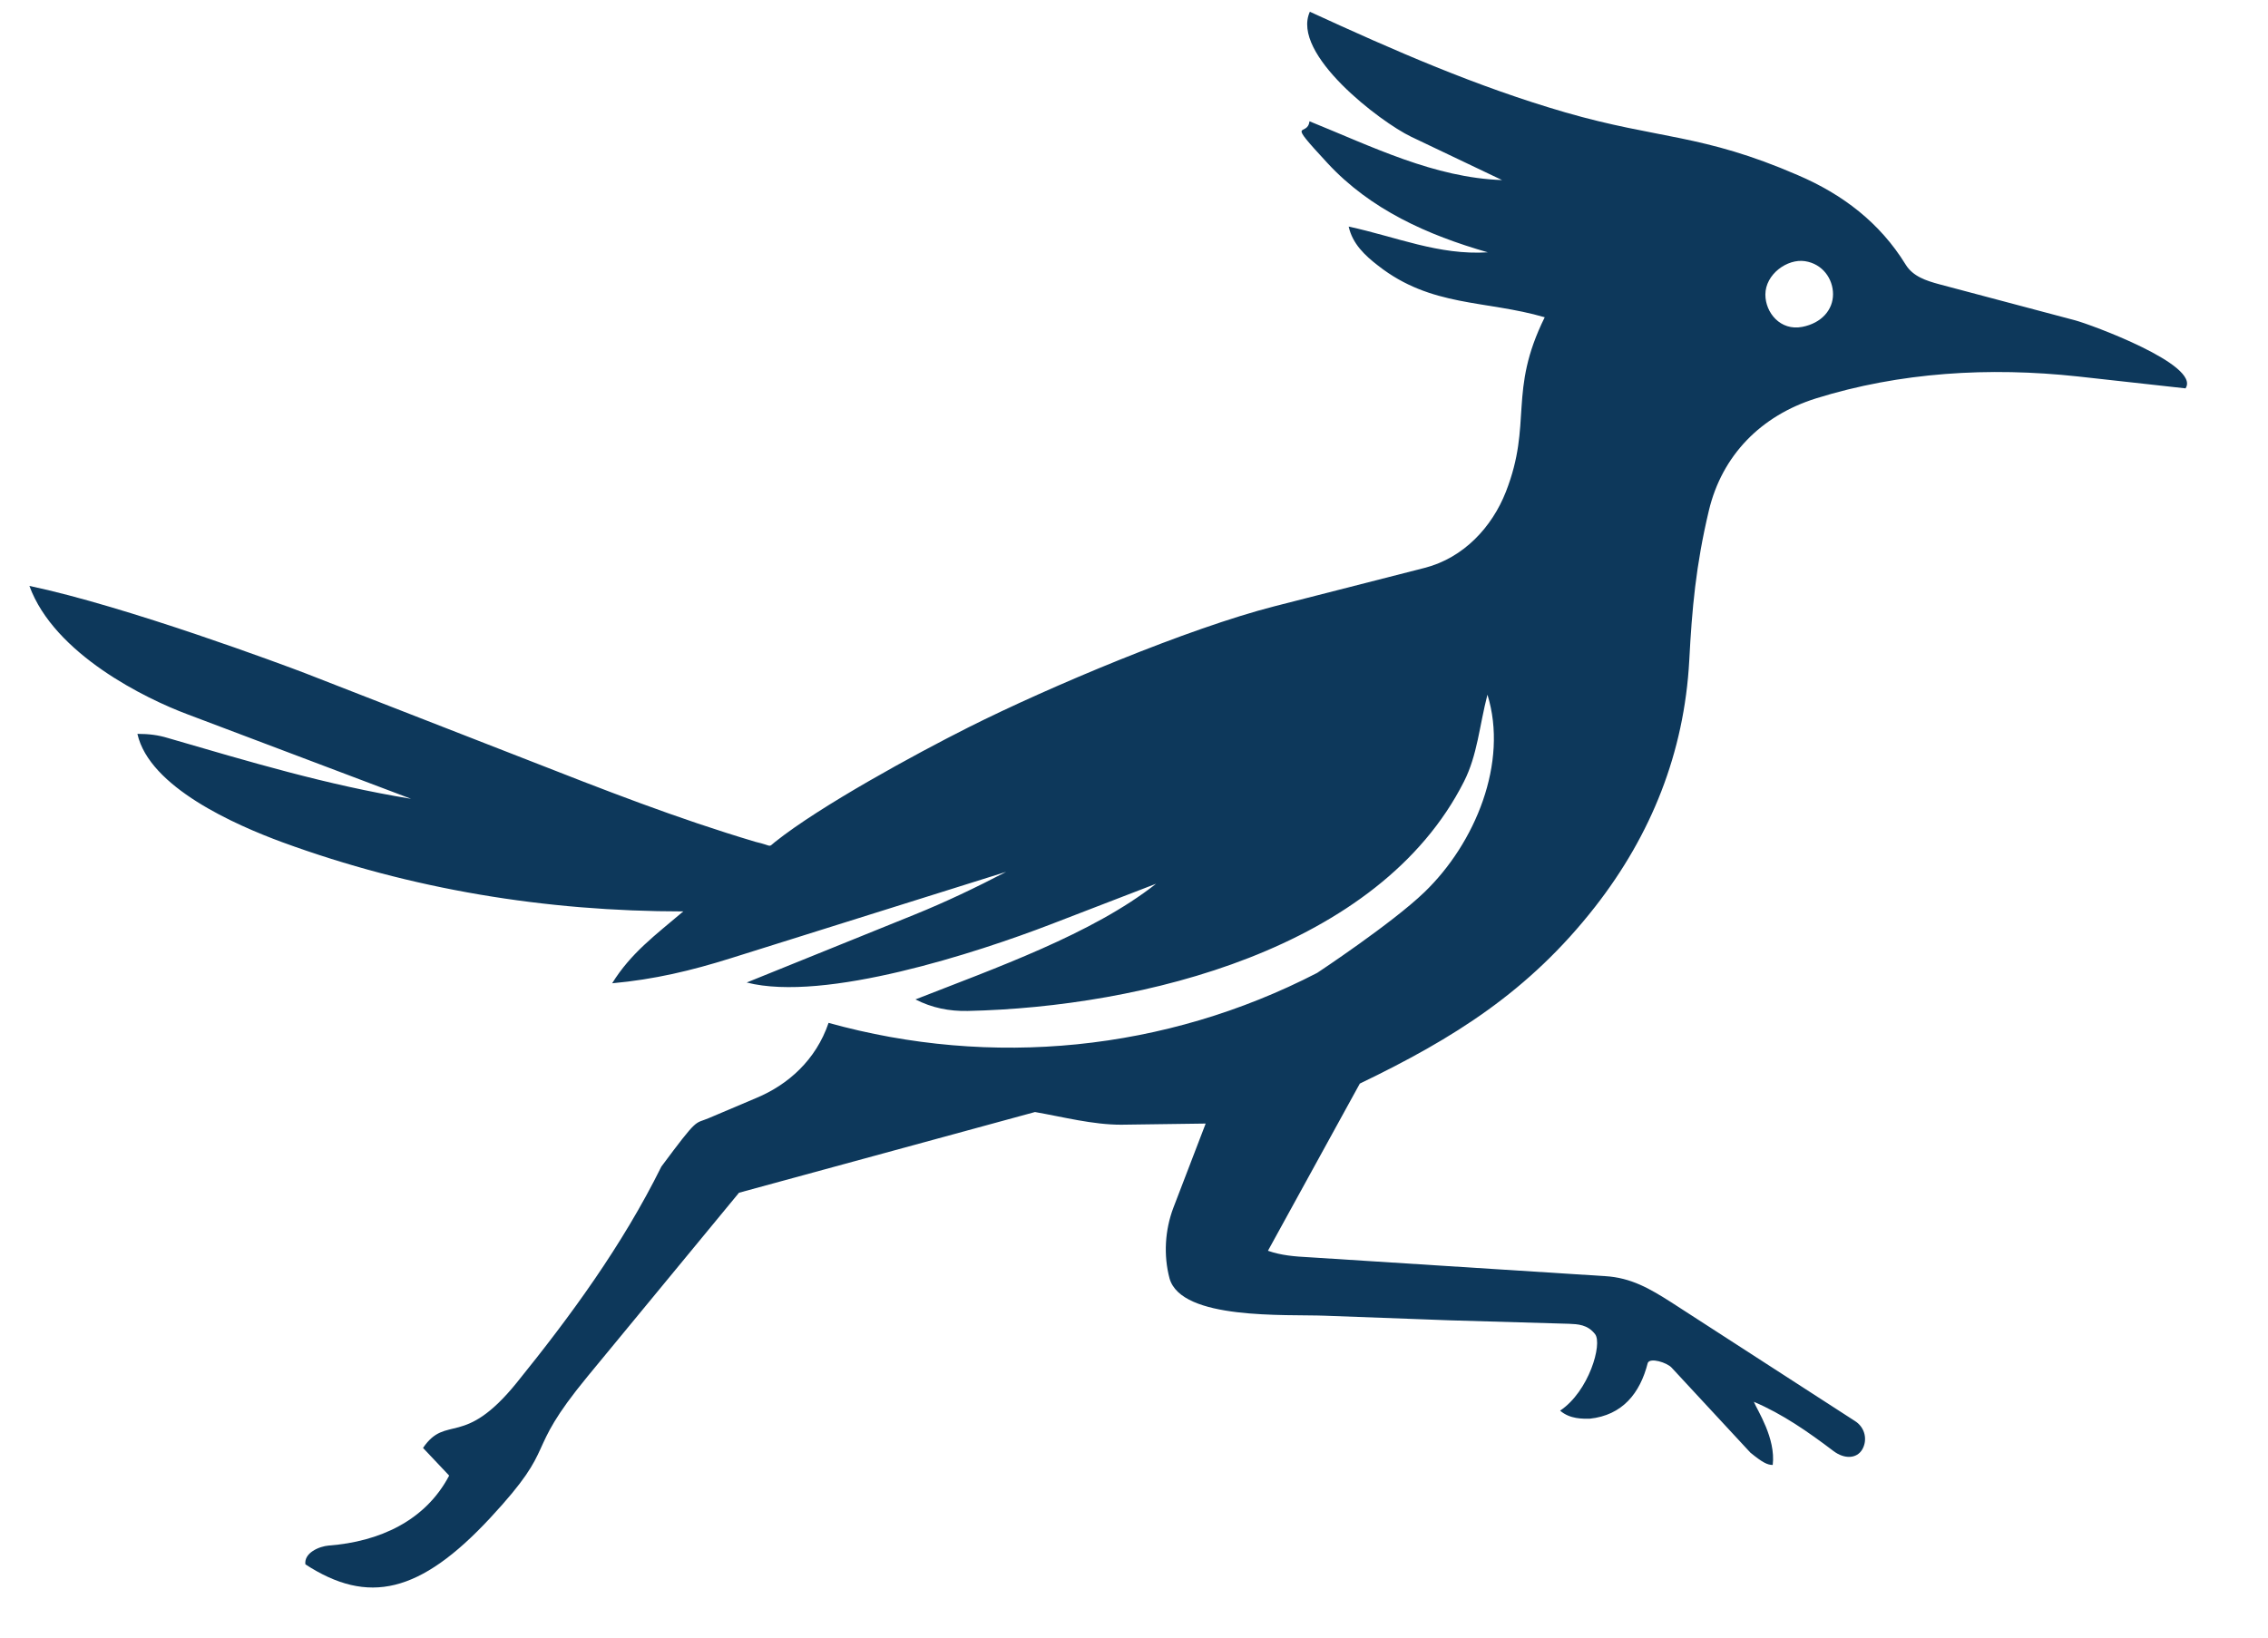
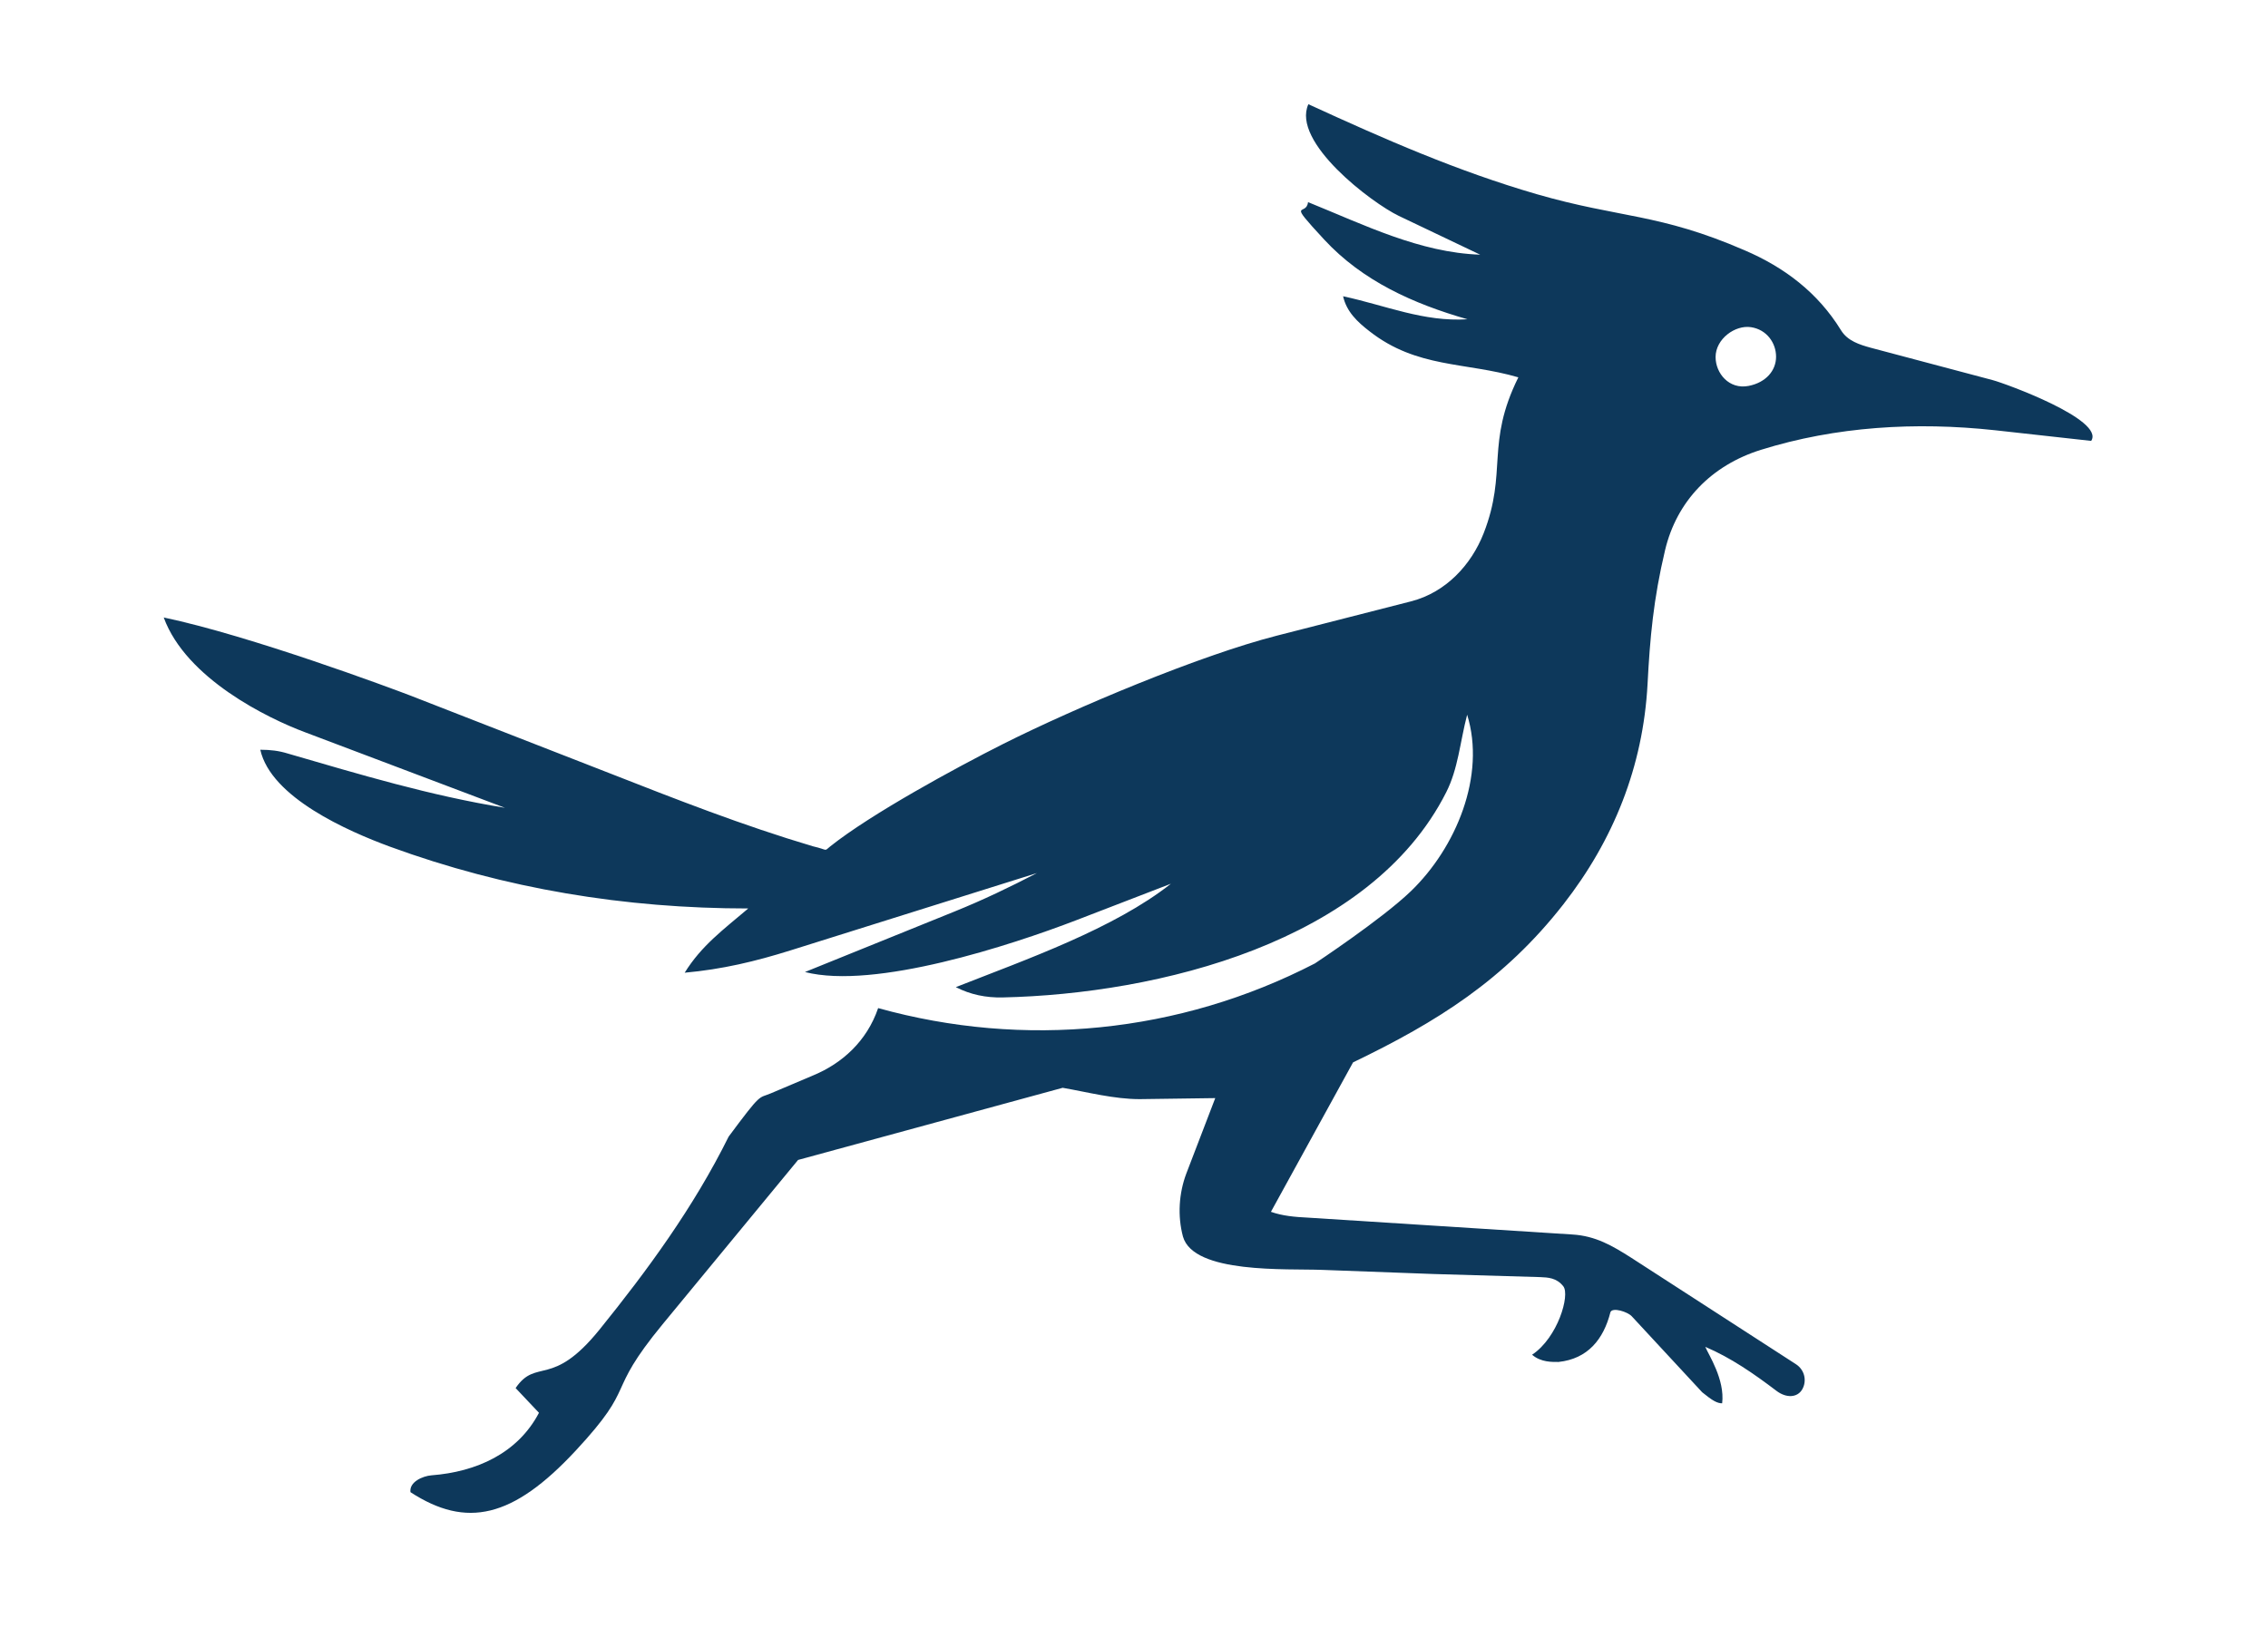
- <svg xmlns="http://www.w3.org/2000/svg" width="180" height="130" viewBox="120 0 590 420" fill="none">
+ <svg xmlns="http://www.w3.org/2000/svg" width="180" height="130" viewBox="80 -12 660 440" fill="none">
  <path d="M316.846 282.6C324.98 279.189 332.246 272.8 335.546 263.1C377.946 274.9 423.146 270.5 462.646 250.1C462.646 250.1 482.146 237.2 490.546 229.1C503.746 216.4 512.446 195.4 506.946 177.7C504.846 185.8 504.346 193.4 500.846 200.3C478.746 244 416.946 259 371.746 260C366.946 260.1 362.446 259.2 358.146 257C378.746 248.9 404.146 240 420.746 226.9L393.246 237.5C374.246 244.8 334.546 257.8 314.246 252.6L357.746 235C366.146 231.6 373.846 227.9 381.746 223.8L310.046 246.3C299.846 249.5 290.246 251.8 279.246 252.8C284.146 244.9 290.446 240.3 297.746 234.1C261.946 234.1 227.046 228.4 193.446 216.1C181.246 211.6 158.846 201.8 155.746 187.9C158.746 187.9 161.146 188.2 163.746 189C184.746 195.1 204.946 201.2 226.946 204.8L168.746 182.8C158.046 178.8 134.145 167.225 127.646 149.4C152.889 154.7 194.146 170.1 199.346 172.1L257.046 194.6C276.946 202.4 296.046 209.9 316.546 216C321.234 217.079 319.646 217.6 321.646 216C333.446 206.6 358.046 193.2 371.946 186.2C393.046 175.6 429.246 160.4 451.546 154.7L490.646 144.7C500.746 142.1 508.146 134.1 511.746 124.9C518.746 107 512.246 98.9 521.846 79.5C506.446 75 492.346 76.9 478.546 66.1C475.046 63.4 471.846 60.4 470.846 55.9C483.346 58.6 494.246 63.4 507.046 62.6C491.346 58.1 476.546 51.5 465.346 39.4C454.146 27.3 460.146 32.9 460.646 28.5C476.946 35.1 493.146 43.2 510.746 43.8L487.046 32.5C479.146 28.7 455.746 11 460.746 0C482.946 10.2 504.146 19.5 527.246 26.2C551.446 33.2 562.746 31.7 587.646 42.5C599.346 47.5 609.046 54.9 615.746 65.8C617.646 68.9 621.146 70 624.446 70.9L659.846 80.3C663.646 81.3 692.646 91.9 688.546 98L660.546 94.9C637.446 92.4 614.246 93.8 592.446 100.6C578.046 105.1 567.946 115.5 564.546 129.8C561.146 144.1 560.146 155.4 559.446 168.8C558.146 192.8 549.546 214.2 534.946 232.9C517.746 254.9 498.246 267.1 473.746 278.9L449.846 322.4C453.246 323.6 456.746 323.9 460.746 324.1L537.546 329C544.346 329.4 549.246 332.3 554.746 335.8L602.546 366.7C605.246 368.4 605.846 371.7 604.446 374.1C603.046 376.5 599.846 376.7 596.946 374.5C590.346 369.5 583.746 364.9 576.246 361.7C577.146 363.9 581.998 371.213 581.158 378.135C579.728 378.135 578.397 377.414 575.356 374.934L554.846 352.8C553.646 351.5 549.246 350.1 548.646 351.6C546.646 359.5 542.046 365.2 533.546 366.1C531.795 366.1 528.454 366.257 525.846 364C533.346 359 536.908 346.625 534.946 344.1C532.985 341.575 530.446 341.5 528.146 341.4L497.146 340.5L464.746 339.3C454.446 338.9 427.346 340.5 424.246 329.6C422.646 323.6 423.046 317 425.246 311.2L433.646 289.3L411.646 289.6C404.246 289.6 396.646 287.6 389.246 286.3L312.246 307.3L272.846 355.1C255.646 376 265.846 372.2 247.546 391.9C229.246 411.6 215.746 414.6 199.446 404C199.046 401 203.046 399.3 205.546 399.1C218.646 398.1 230.646 392.7 236.846 380.9L230.046 373.7C236.146 364.8 240.546 373.9 254.446 356.7C268.346 339.5 281.846 321.1 292.046 300.5C301.79 287.392 300.592 289.506 304.346 287.9L316.846 282.6ZM588.846 82C593.946 81 596.846 77.5 596.846 73.5C596.846 69.5 594.146 65.6 589.546 64.9C584.946 64.2 579.246 68.3 579.246 73.6C579.246 78.3 583.146 83.1 588.846 82Z" fill="#0D385B" />
</svg>
